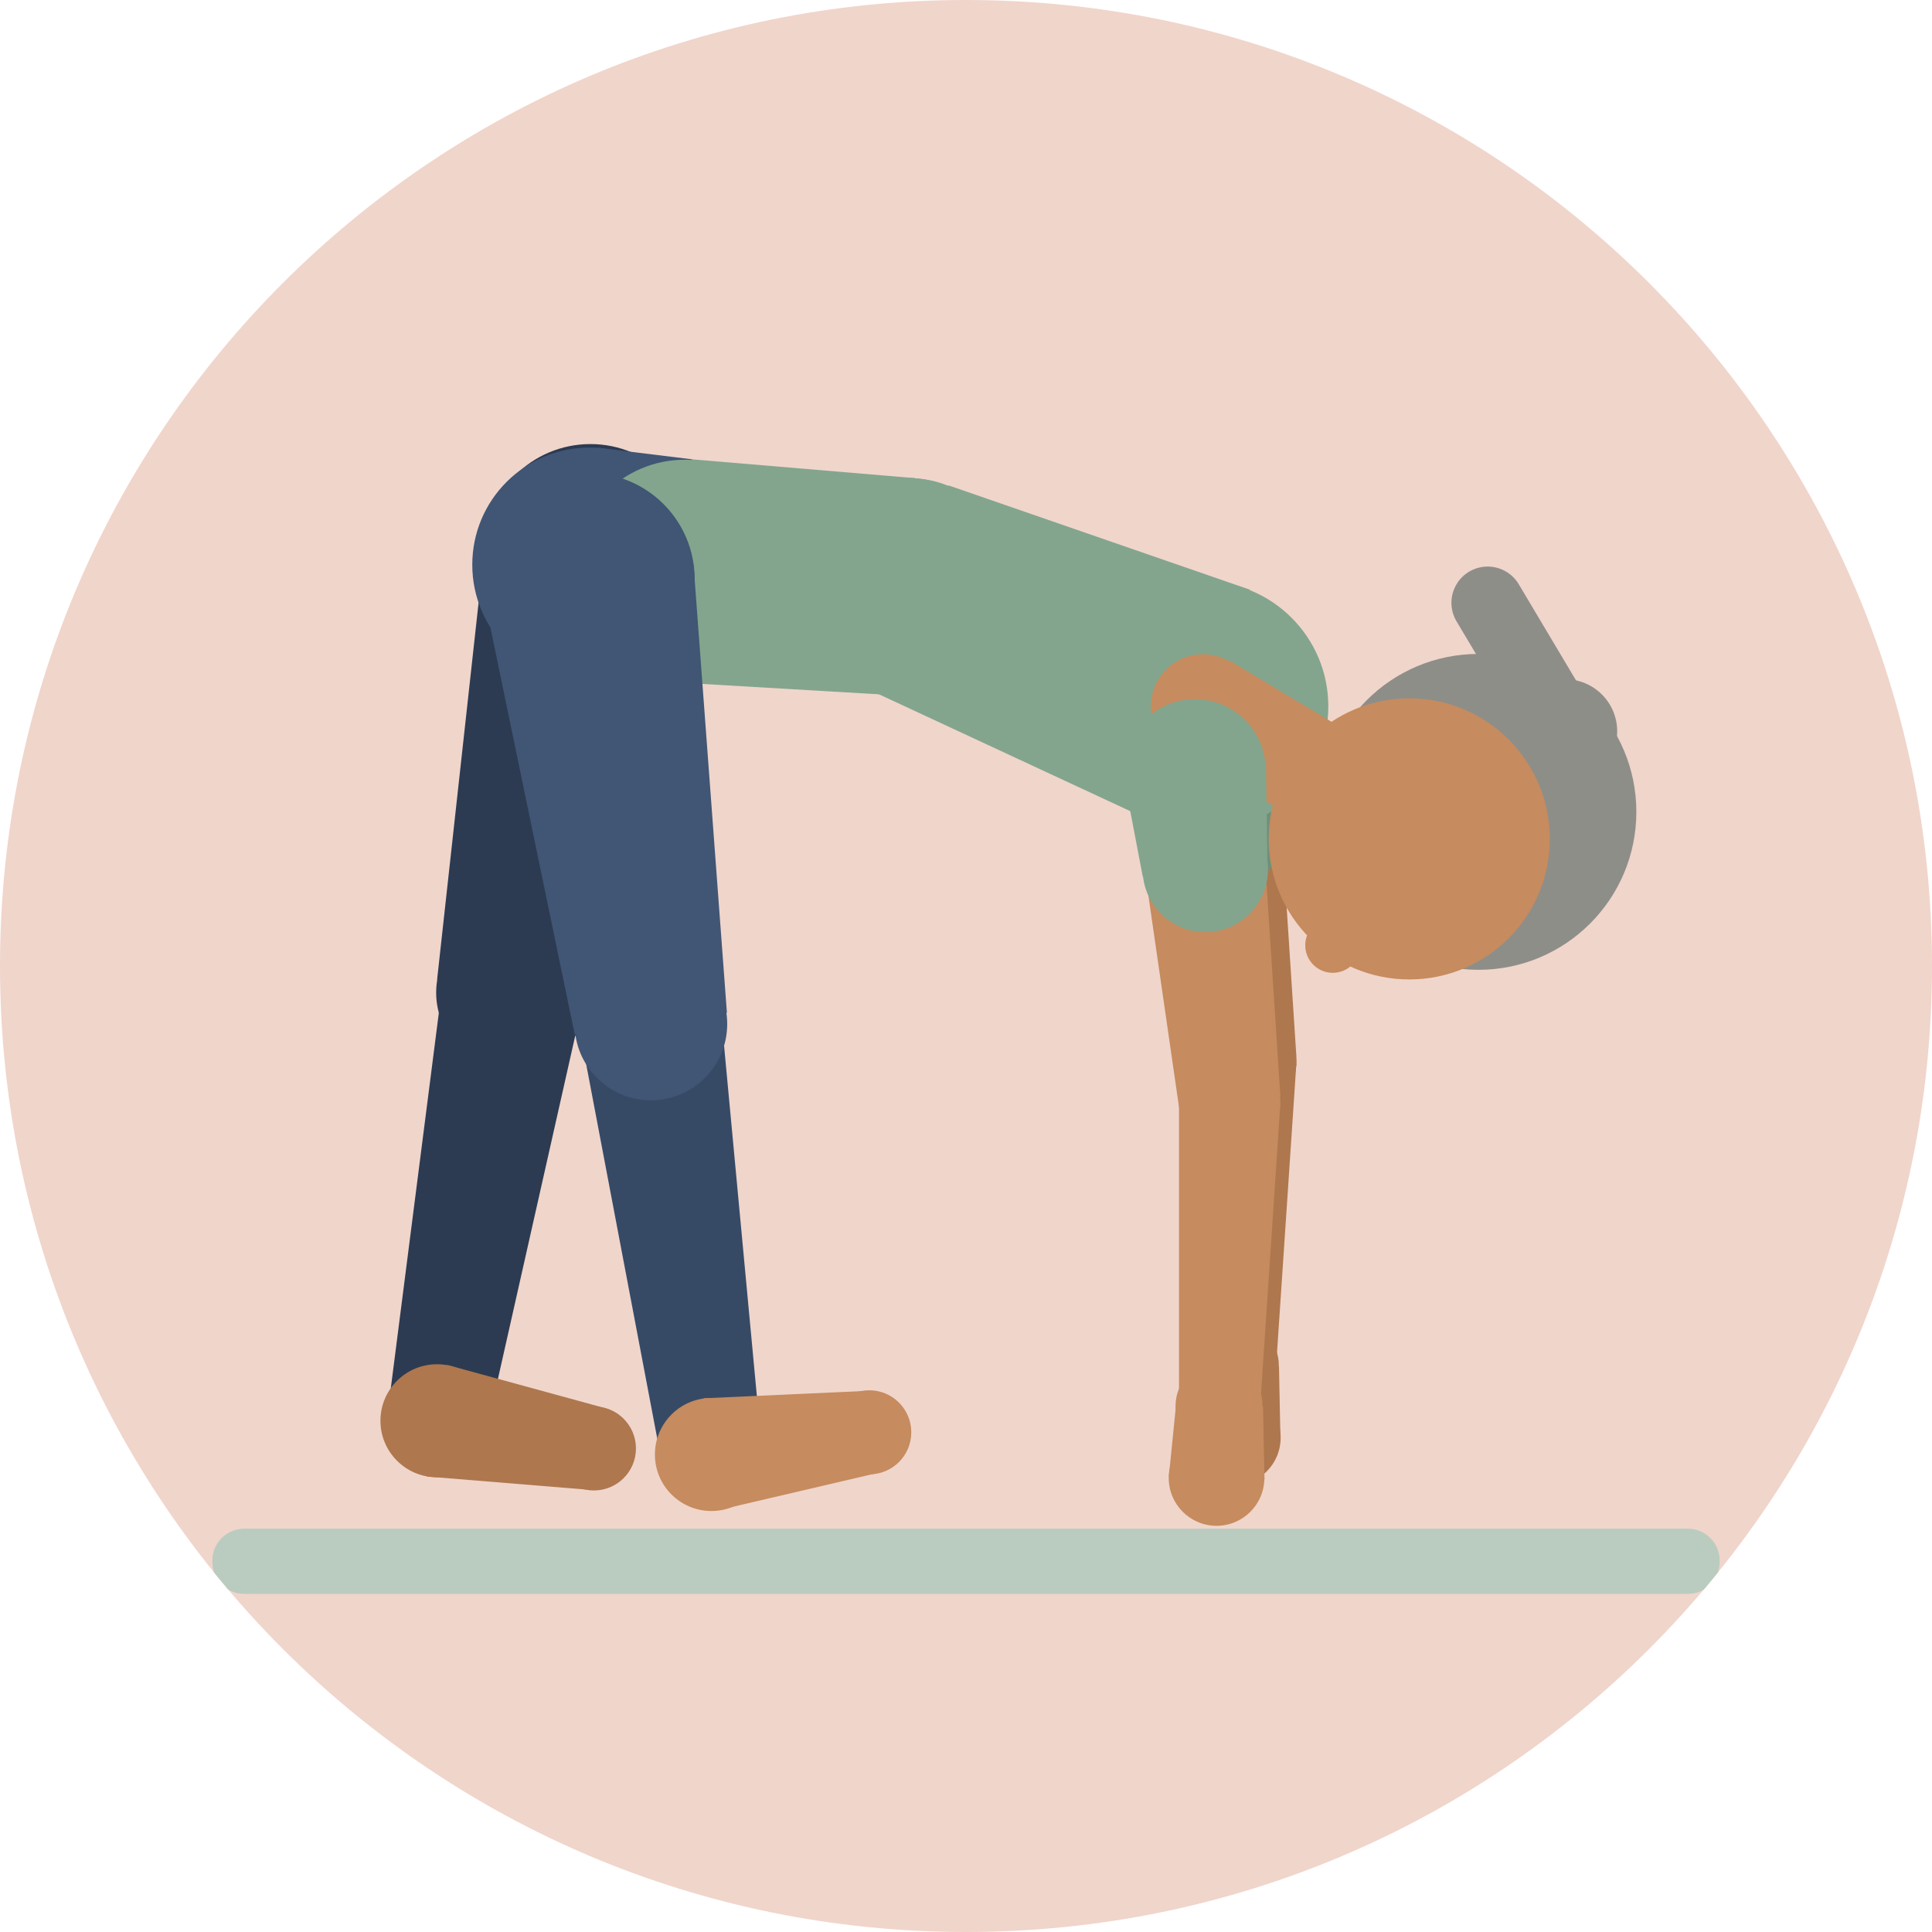
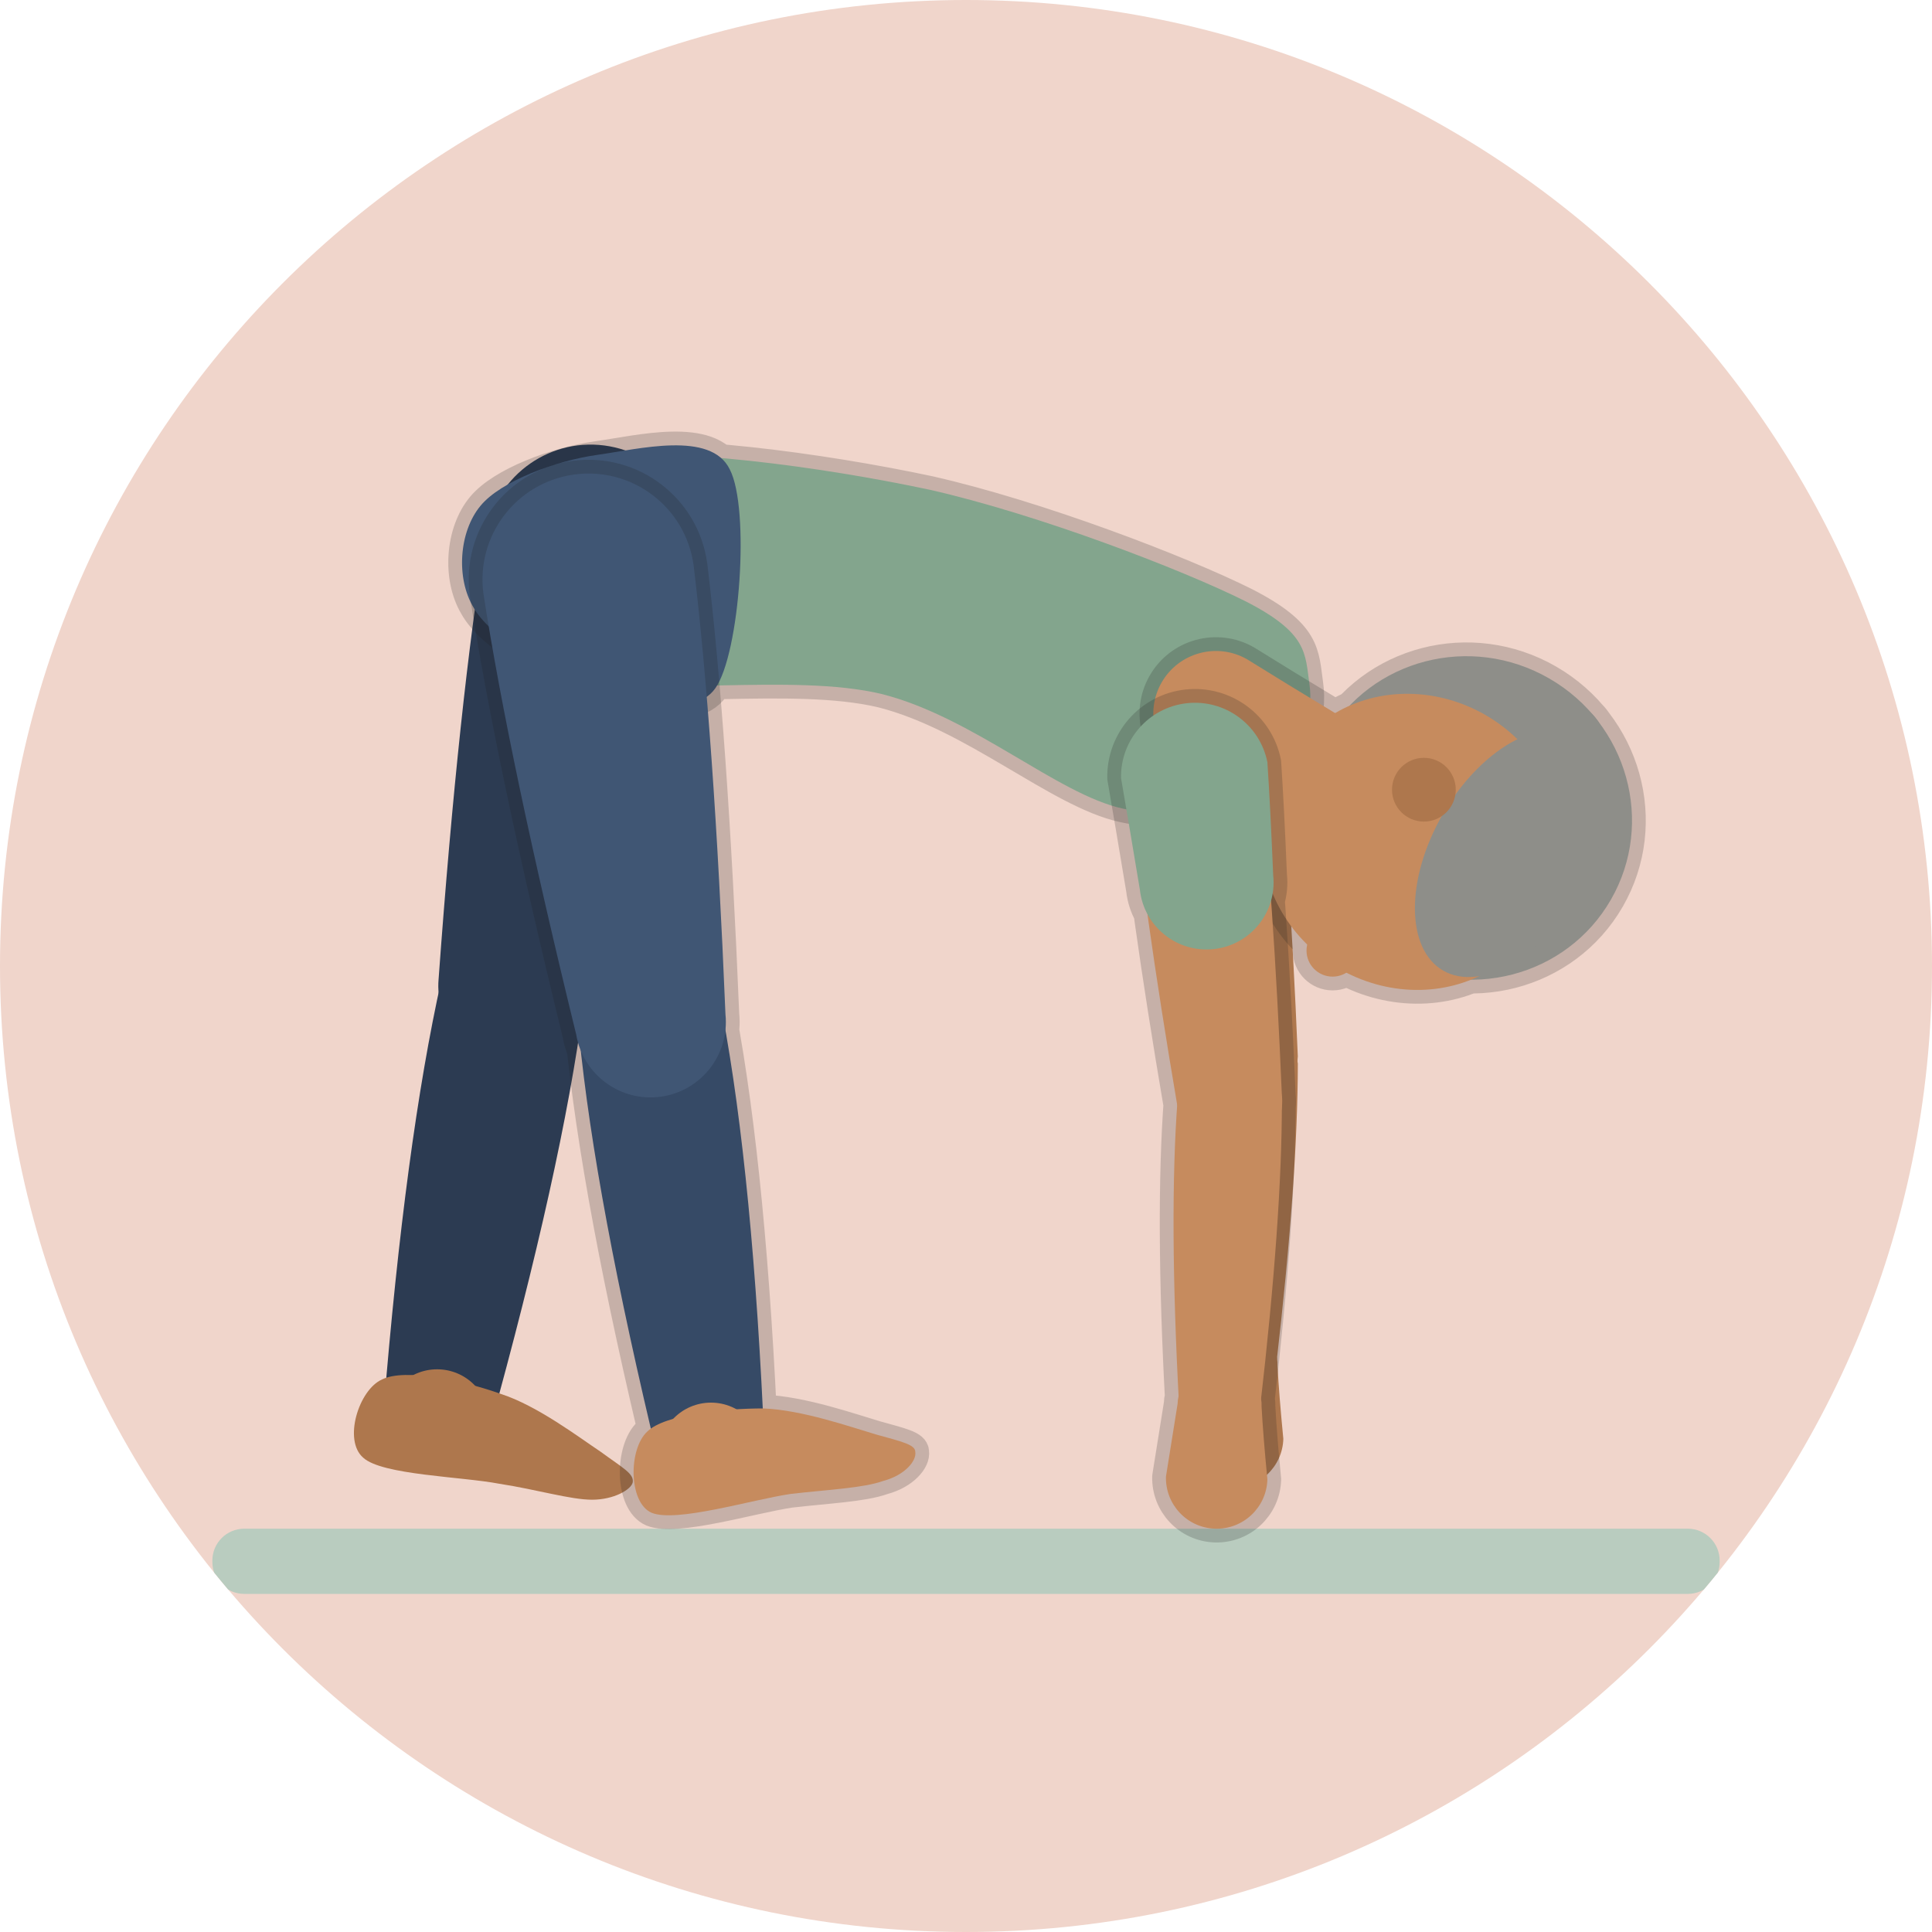
<svg xmlns="http://www.w3.org/2000/svg" viewBox="0 0 200 200" width="400" height="400" role="img" aria-label="Figure facing forward in a wide stance folded halfway with hands reaching to the floor.">
  <circle cx="100" cy="100" r="100" fill="#F0D5CB" />
  <clipPath id="c1npu7lp">
    <circle cx="100" cy="100" r="100" />
  </clipPath>
  <g clip-path="url(#c1npu7lp)">
    <g transform="translate(100.0 159.0) scale(1.500)">
      <rect x="-52.011" y="-0.5" width="104.023" height="4.5" rx="2.2" fill="#B9CCBF" />
      <g>
-         <g fill="#AE774D">
-           <path d="M12.5 -55.2 L15.9 -32.4 L22.8 -33.1 L21.3 -56.1Z" />
-           <circle cx="16.918" cy="-55.64" r="4.418" />
-           <circle cx="19.322" cy="-32.766" r="3.478" />
-         </g>
-         <g fill="#70907A">
-           <path d="M12.1 -55.1 L13.3 -48.3 L21.9 -49.2 L21.8 -56.2Z" />
-           <circle cx="16.918" cy="-55.64" r="4.888" />
-           <circle cx="17.639" cy="-48.778" r="4.324" />
-         </g>
-         <g fill="#AE774D">
-           <path d="M15.8 -32.9 L15.8 -11.9 L21.4 -11.7 L22.8 -32.6Z" />
-           <circle cx="19.322" cy="-32.766" r="3.478" />
-           <circle cx="18.589" cy="-11.779" r="2.8" />
-         </g>
-         <g fill="#AE774D">
-           <path d="M15.6 -11.9 L15.1 -6.9 L21.7 -6.7 L21.6 -11.7Z" />
-           <circle cx="18.589" cy="-11.779" r="3" />
-           <circle cx="18.415" cy="-6.782" r="3.3" />
-         </g>
+         <path d="M12.5 -55.2Q13.4 -46.5 15.8 -32.4A3.6 3.6 0 0 0 22.9 -33.1Q22.3 -47.4 21.3 -56.1A4.4 4.4 0 0 0 12.5 -55.2Z" fill="#AE774D" />
+         <path d="M11.9 -55.1Q12.4 -52.2 13.2 -47.4A4.6 4.6 0 0 0 22.3 -48.3Q22.1 -53.2 22.0 -56.2A5.1 5.1 0 0 0 11.9 -55.1Z" fill="#70907A" />
+         <path d="M15.8 -32.9Q15.2 -24.9 15.8 -11.9A2.8 2.8 0 0 0 21.4 -11.7Q22.9 -24.7 22.9 -32.6A3.6 3.6 0 0 0 15.8 -32.9Z" fill="#AE774D" />
+         <path d="M15.7 -11.9Q15.4 -10.0 14.9 -6.9A3.5 3.5 0 0 0 21.9 -6.7Q21.6 -9.8 21.5 -11.7A2.9 2.9 0 0 0 15.7 -11.9Z" fill="#AE774D" />
      </g>
      <g>
-         <g fill="#2C3B52">
-           <path d="M-36.1 -38.3 L-39.9 -8.6 L-33.1 -7.3 L-26.5 -36.6Z" />
-           <circle cx="-31.302" cy="-37.493" r="4.888" />
-           <circle cx="-36.511" cy="-7.949" r="3.478" />
-         </g>
-         <g fill="#2C3B52">
-           <path d="M-33.1 -69.3 L-36.5 -38.4 L-26.1 -36.6 L-18.7 -66.7Z" />
-           <circle cx="-25.919" cy="-68.022" r="7.332" />
-           <circle cx="-31.302" cy="-37.493" r="5.264" />
-         </g>
-         <g fill="#AE774D">
-           <path d="M-37.2 -4.1 L-26.2 -3.2 L-25.2 -8.9 L-35.8 -11.8Z" />
-           <circle cx="-36.511" cy="-7.949" r="3.9" />
-           <circle cx="-25.678" cy="-6.039" r="2.9" />
-         </g>
+         <path d="M-36.2 -38.4Q-38.7 -27.2 -40.2 -8.6A3.7 3.7 0 0 0 -32.9 -7.3Q-27.9 -25.3 -26.4 -36.6A5.0 5.0 0 0 0 -36.2 -38.4Z" fill="#2C3B52" />
+         <path d="M-33.1 -69.3Q-35.0 -57.7 -36.4 -38.4A5.2 5.2 0 0 0 -26.2 -36.6Q-21.0 -55.2 -18.7 -66.7A7.3 7.3 0 0 0 -33.1 -69.3Z" fill="#2C3B52" />
+         <path d="M-36.5 -4.3A3.6 3.6 0.0 1 0 -36.5 -11.5A3.6 3.6 0.0 1 0 -36.5 -4.3Z" fill="#AE774D" />
+         <path d="M-40.3 -10.8C-41.9 -10.1 -43.0 -6.6 -41.6 -5.4C-40.3 -4.2 -34.8 -4.1 -32.2 -3.6C-29.6 -3.2 -27.3 -2.5 -25.8 -2.5C-24.3 -2.5 -23.1 -3.2 -23.0 -3.7C-22.9 -4.3 -23.7 -4.7 -25.2 -5.8C-26.7 -6.8 -29.6 -9.0 -32.1 -9.8C-34.6 -10.7 -38.7 -11.6 -40.3 -10.8Z" fill="#AE774D" />
      </g>
      <g>
-         <g fill="#405674">
-           <path d="M-26.6 -59.0 L-19.9 -58.9 L-18.9 -74.3 L-25.4 -75.1Z" />
-           <circle cx="-25.989" cy="-67.025" r="8.084" />
-           <circle cx="-19.405" cy="-66.565" r="7.708" />
-         </g>
-         <g fill="#83A58D">
-           <path d="M-19.9 -58.9 L-4.6 -58.0 L-3.5 -73.0 L-18.9 -74.3Z" />
-           <circle cx="-19.405" cy="-66.565" r="7.708" />
-           <circle cx="-4.042" cy="-65.49" r="7.52" />
-         </g>
-         <g fill="#83A58D">
-           <path d="M-6.9 -58.5 L13.1 -49.2 L19.6 -65.3 L-1.2 -72.5Z" />
-           <circle cx="-4.042" cy="-65.49" r="7.52" />
-           <circle cx="16.356" cy="-57.249" r="8.648" />
-         </g>
+         <path d="M-25.5 -74.4C-20.5 -75.2 -10.0 -73.8 -2.5 -72.2C5.0 -70.5 14.9 -66.7 19.3 -64.5C23.6 -62.3 23.4 -60.9 23.7 -58.8C24.0 -56.8 23.3 -53.5 21.2 -52.1C19.0 -50.6 15.3 -49.2 10.8 -50.2C6.3 -51.2 0.5 -56.5 -5.8 -58.1C-12.0 -59.6 -22.1 -57.8 -26.5 -59.3C-31.0 -60.9 -32.6 -65.0 -32.5 -67.5C-32.3 -70.0 -30.5 -73.6 -25.5 -74.4ZM-25.5 -74.6C-22.6 -75.0 -17.6 -76.3 -16.3 -73.6C-14.9 -70.9 -15.6 -60.9 -17.3 -58.5C-19.0 -56.1 -23.8 -58.1 -26.5 -59.1C-29.3 -60.0 -32.9 -62.1 -34.0 -64.1C-35.2 -66.1 -35.0 -69.3 -33.5 -71.1C-32.1 -72.8 -28.3 -74.2 -25.5 -74.6Z" fill="#1E1F1D" stroke="#1E1F1D" stroke-width="1.9" stroke-linejoin="round" opacity="0.2" />
+         <path d="M-25.5 -74.4C-20.5 -75.2 -10.0 -73.8 -2.5 -72.2C5.0 -70.5 14.9 -66.7 19.3 -64.5C23.6 -62.3 23.4 -60.9 23.7 -58.8C24.0 -56.8 23.3 -53.5 21.2 -52.1C19.0 -50.6 15.3 -49.2 10.8 -50.2C6.3 -51.2 0.5 -56.5 -5.8 -58.1C-12.0 -59.6 -22.1 -57.8 -26.5 -59.3C-31.0 -60.9 -32.6 -65.0 -32.5 -67.5C-32.3 -70.0 -30.5 -73.6 -25.5 -74.4Z" fill="#83A58D" />
+         <path d="M-25.5 -74.6C-22.6 -75.0 -17.6 -76.3 -16.3 -73.6C-14.9 -70.9 -15.6 -60.9 -17.3 -58.5C-19.0 -56.1 -23.8 -58.1 -26.5 -59.1C-29.3 -60.0 -32.9 -62.1 -34.0 -64.1C-35.2 -66.1 -35.0 -69.3 -33.5 -71.1C-32.1 -72.8 -28.3 -74.2 -25.5 -74.6Z" fill="#405674" />
      </g>
      <g>
-         <g fill="#C68B5E">
-           <path d="M14.6 -54.1 L29.8 -45.6 L33.2 -51.4 L18.2 -60.4Z" />
-           <circle cx="16.356" cy="-57.249" r="3.6" />
-           <circle cx="31.511" cy="-48.499" r="3.4" />
-         </g>
-         <circle cx="41.341" cy="-55.525" r="3.6" fill="#8E8E89" />
-         <path d="M41.3 -55.5 L36.0 -64.4" stroke="#8E8E89" stroke-width="5" stroke-linecap="round" />
-         <circle cx="35.363" cy="-49.97" r="10.9" fill="#8E8E89" />
-         <circle cx="30.592" cy="-48.106" r="9.7" fill="#C68B5E" />
-         <circle cx="25.312" cy="-40.762" r="1.9" fill="#C68B5E" />
+         <path d="M15.1 -53.0Q20.6 -50.0 29.5 -45.0A4.0 4.0 0 0 0 33.5 -52.0Q24.7 -57.2 19.4 -60.5A4.3 4.3 0 0 0 15.1 -53.0ZM36.9 -53.5Q38.2 -49.8 40.4 -43.8A1.9 1.9 0 0 0 44.2 -44.5Q44.2 -50.9 44.2 -54.8A3.7 3.7 0 0 0 36.9 -53.5ZM24.9 -55.2A11.1 11.3 120.0 1 0 44.5 -43.9A11.1 11.3 120.0 1 0 24.9 -55.2ZM22.0 -53.0A9.4 10.2 120.0 1 0 39.6 -42.8A9.4 10.2 120.0 1 0 22.0 -53.0ZM25.3 -42.7A5.6 5.6 0.0 1 0 25.3 -53.9A5.6 5.6 0.0 1 0 25.3 -42.7ZM25.3 -38.6A1.8 1.8 0.0 1 0 25.3 -42.2A1.8 1.8 0.0 1 0 25.3 -38.6ZM32.9 -49.8A9.3 5.4 120.0 1 0 42.3 -44.4A9.3 5.4 120.0 1 0 32.9 -49.8ZM31.6 -49.3A2.2 2.2 0.0 1 0 31.6 -53.7A2.2 2.2 0.0 1 0 31.6 -49.3Z" fill="#1E1F1D" stroke="#1E1F1D" stroke-width="1.9" stroke-linejoin="round" opacity="0.2" />
+         <path d="M15.1 -53.0Q20.6 -50.0 29.5 -45.0A4.0 4.0 0 0 0 33.5 -52.0Q24.7 -57.2 19.4 -60.5A4.3 4.3 0 0 0 15.1 -53.0Z" fill="#C68B5E" />
+         <path d="M36.9 -53.5Q38.2 -49.8 40.4 -43.8A1.9 1.9 0 0 0 44.2 -44.5Q44.2 -50.9 44.2 -54.8A3.7 3.7 0 0 0 36.9 -53.5Z" fill="#8E8E89" />
+         <path d="M24.9 -55.2A11.1 11.3 120.0 1 0 44.5 -43.9A11.1 11.3 120.0 1 0 24.9 -55.2Z" fill="#8E8E89" />
+         <path d="M22.0 -53.0A9.4 10.2 120.0 1 0 39.6 -42.8A9.4 10.2 120.0 1 0 22.0 -53.0Z" fill="#C68B5E" />
+         <path d="M25.3 -42.7A5.6 5.6 0.0 1 0 25.3 -53.9A5.6 5.6 0.0 1 0 25.3 -42.7Z" fill="#C68B5E" />
+         <path d="M25.3 -38.6A1.8 1.8 0.0 1 0 25.3 -42.2A1.8 1.8 0.0 1 0 25.3 -38.6Z" fill="#C68B5E" />
+         <path d="M32.9 -49.8A9.3 5.4 120.0 1 0 42.3 -44.4A9.3 5.4 120.0 1 0 32.9 -49.8Z" fill="#8E8E89" />
+         <path d="M31.6 -49.3A2.2 2.2 0.0 1 0 31.6 -53.7A2.2 2.2 0.0 1 0 31.6 -49.3Z" fill="#AE774D" />
      </g>
      <g>
-         <g fill="#364A66">
-           <path d="M-26.6 -34.6 L-21.0 -5.1 L-14.1 -6.1 L-16.9 -36.0Z" />
-           <circle cx="-21.744" cy="-35.329" r="4.888" />
-           <circle cx="-17.569" cy="-5.621" r="3.478" />
-         </g>
-         <g fill="#405674">
-           <path d="M-33.3 -65.0 L-27.0 -34.6 L-16.5 -36.1 L-18.8 -67.0Z" />
-           <circle cx="-26.058" cy="-66.027" r="7.332" />
-           <circle cx="-21.744" cy="-35.329" r="5.264" />
-         </g>
-         <g fill="#C68B5E">
-           <path d="M-17.0 -1.8 L-6.3 -4.3 L-7.1 -10.0 L-18.1 -9.5Z" />
-           <circle cx="-17.569" cy="-5.621" r="3.9" />
-           <circle cx="-6.676" cy="-7.152" r="2.9" />
-         </g>
+         <path d="M-26.7 -34.6Q-25.6 -23.3 -21.2 -5.1A3.7 3.7 0 0 0 -13.9 -6.1Q-14.7 -24.8 -16.8 -36.0A5.0 5.0 0 0 0 -26.7 -34.6ZM-33.3 -65.0Q-31.5 -53.4 -26.9 -34.6A5.2 5.2 0 0 0 -16.6 -36.0Q-17.4 -55.4 -18.8 -67.0A7.3 7.3 0 0 0 -33.3 -65.0ZM-17.6 -2.0A3.6 3.6 0.0 1 0 -17.6 -9.2A3.6 3.6 0.0 1 0 -17.6 -2.0ZM-22.0 -7.2C-23.3 -6.0 -23.3 -2.3 -21.7 -1.6C-20.0 -0.9 -14.8 -2.5 -12.1 -2.9C-9.5 -3.2 -7.1 -3.3 -5.7 -3.8C-4.2 -4.2 -3.4 -5.2 -3.5 -5.8C-3.5 -6.3 -4.4 -6.5 -6.2 -7.0C-7.9 -7.5 -11.3 -8.7 -14.0 -8.8C-16.6 -8.8 -20.8 -8.4 -22.0 -7.2Z" fill="#1E1F1D" stroke="#1E1F1D" stroke-width="1.9" stroke-linejoin="round" opacity="0.2" />
+         <path d="M-26.7 -34.6Q-25.6 -23.3 -21.2 -5.1A3.7 3.7 0 0 0 -13.9 -6.1Q-14.7 -24.8 -16.8 -36.0A5.0 5.0 0 0 0 -26.7 -34.6Z" fill="#364A66" />
+         <path d="M-33.3 -65.0Q-31.5 -53.4 -26.9 -34.6A5.2 5.2 0 0 0 -16.6 -36.0Q-17.4 -55.4 -18.8 -67.0A7.3 7.3 0 0 0 -33.3 -65.0Z" fill="#405674" />
+         <path d="M-17.6 -2.0A3.6 3.6 0.0 1 0 -17.6 -9.2A3.6 3.6 0.0 1 0 -17.6 -2.0Z" fill="#C68B5E" />
+         <path d="M-22.0 -7.2C-23.3 -6.0 -23.3 -2.3 -21.7 -1.6C-20.0 -0.9 -14.8 -2.5 -12.1 -2.9C-9.5 -3.2 -7.1 -3.3 -5.7 -3.8C-4.2 -4.2 -3.4 -5.2 -3.5 -5.8C-3.5 -6.3 -4.4 -6.5 -6.2 -7.0C-7.9 -7.5 -11.3 -8.7 -14.0 -8.8C-16.6 -8.8 -20.8 -8.4 -22.0 -7.2Z" fill="#C68B5E" />
      </g>
      <g>
-         <g fill="#C68B5E">
-           <path d="M11.4 -52.4 L14.7 -29.6 L21.7 -30.3 L20.2 -53.3Z" />
-           <circle cx="15.794" cy="-52.858" r="4.418" />
-           <circle cx="18.198" cy="-29.984" r="3.478" />
-         </g>
-         <g fill="#83A58D">
-           <path d="M10.9 -52.3 L12.2 -45.5 L20.8 -46.4 L20.7 -53.4Z" />
-           <circle cx="15.794" cy="-52.858" r="4.888" />
-           <circle cx="16.515" cy="-45.996" r="4.324" />
-         </g>
-         <g fill="#C68B5E">
-           <path d="M14.7 -30.1 L14.7 -9.1 L20.3 -8.9 L21.7 -29.9Z" />
-           <circle cx="18.198" cy="-29.984" r="3.478" />
-           <circle cx="17.465" cy="-8.997" r="2.8" />
-         </g>
-         <g fill="#C68B5E">
-           <path d="M14.5 -9.1 L14.0 -4.1 L20.6 -3.9 L20.5 -8.9Z" />
-           <circle cx="17.465" cy="-8.997" r="3" />
-           <circle cx="17.291" cy="-4" r="3.3" />
-         </g>
+         <path d="M11.4 -52.4Q12.2 -43.7 14.6 -29.6A3.6 3.6 0 0 0 21.8 -30.4Q21.2 -44.6 20.2 -53.3A4.4 4.4 0 0 0 11.4 -52.4ZM10.7 -52.3Q11.2 -49.4 12.0 -44.6A4.6 4.6 0 0 0 21.2 -45.6Q21.0 -50.4 20.8 -53.4A5.1 5.1 0 0 0 10.7 -52.3ZM14.6 -30.1Q14.0 -22.1 14.7 -9.1A2.8 2.8 0 0 0 20.3 -8.9Q21.8 -21.9 21.8 -29.9A3.6 3.6 0 0 0 14.6 -30.1ZM14.6 -9.1Q14.3 -7.2 13.8 -4.1A3.5 3.5 0 0 0 20.8 -3.9Q20.5 -7.0 20.4 -8.9A2.9 2.9 0 0 0 14.6 -9.1Z" fill="#1E1F1D" stroke="#1E1F1D" stroke-width="1.9" stroke-linejoin="round" opacity="0.2" />
+         <path d="M11.4 -52.4Q12.2 -43.7 14.6 -29.6A3.6 3.6 0 0 0 21.8 -30.4Q21.2 -44.6 20.2 -53.3A4.4 4.4 0 0 0 11.4 -52.4Z" fill="#C68B5E" />
+         <path d="M10.7 -52.3Q11.2 -49.4 12.0 -44.6A4.6 4.6 0 0 0 21.2 -45.6Q21.0 -50.4 20.8 -53.4A5.1 5.1 0 0 0 10.7 -52.3Z" fill="#83A58D" />
+         <path d="M14.6 -30.1Q14.0 -22.1 14.7 -9.1A2.8 2.8 0 0 0 20.3 -8.9Q21.8 -21.9 21.8 -29.9A3.6 3.6 0 0 0 14.6 -30.1Z" fill="#C68B5E" />
+         <path d="M14.6 -9.1Q14.3 -7.2 13.8 -4.1A3.5 3.5 0 0 0 20.8 -3.9Q20.5 -7.0 20.4 -8.9A2.9 2.9 0 0 0 14.6 -9.1Z" fill="#C68B5E" />
      </g>
    </g>
  </g>
</svg>
